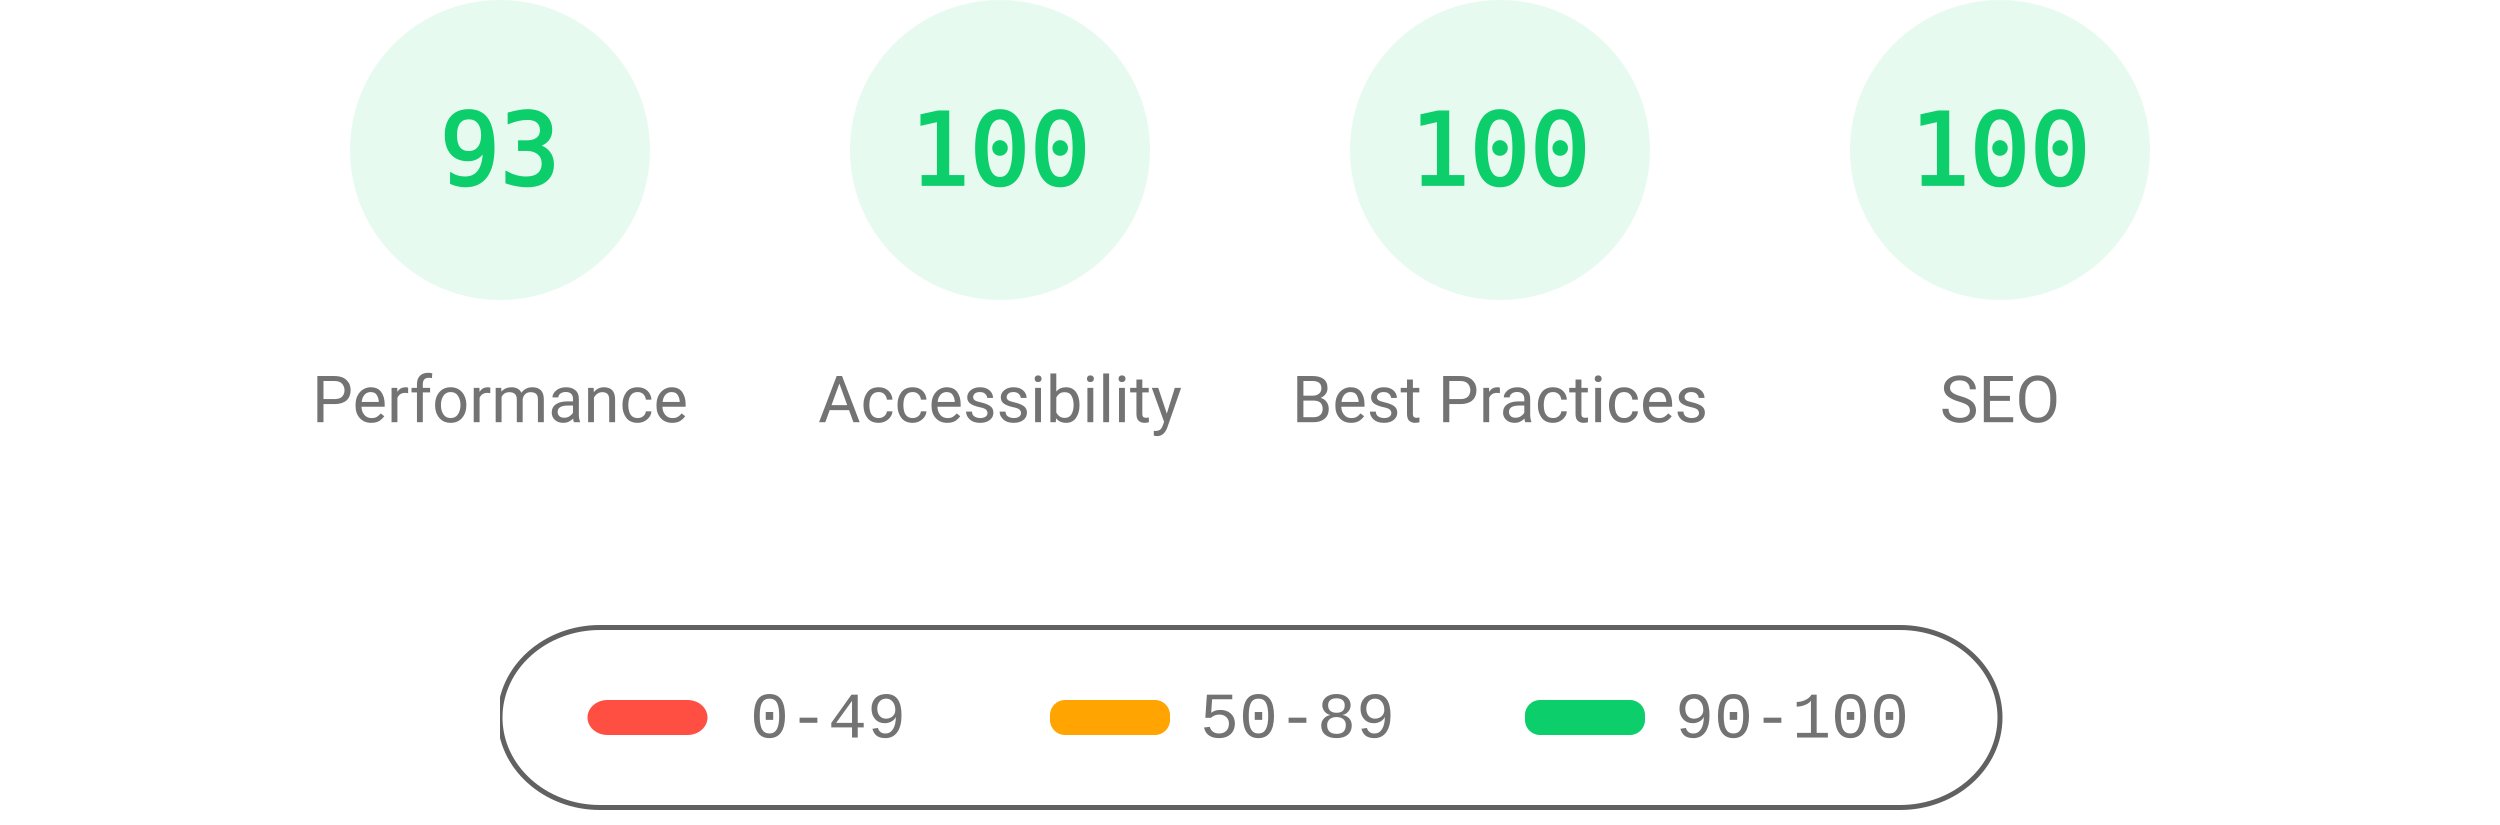
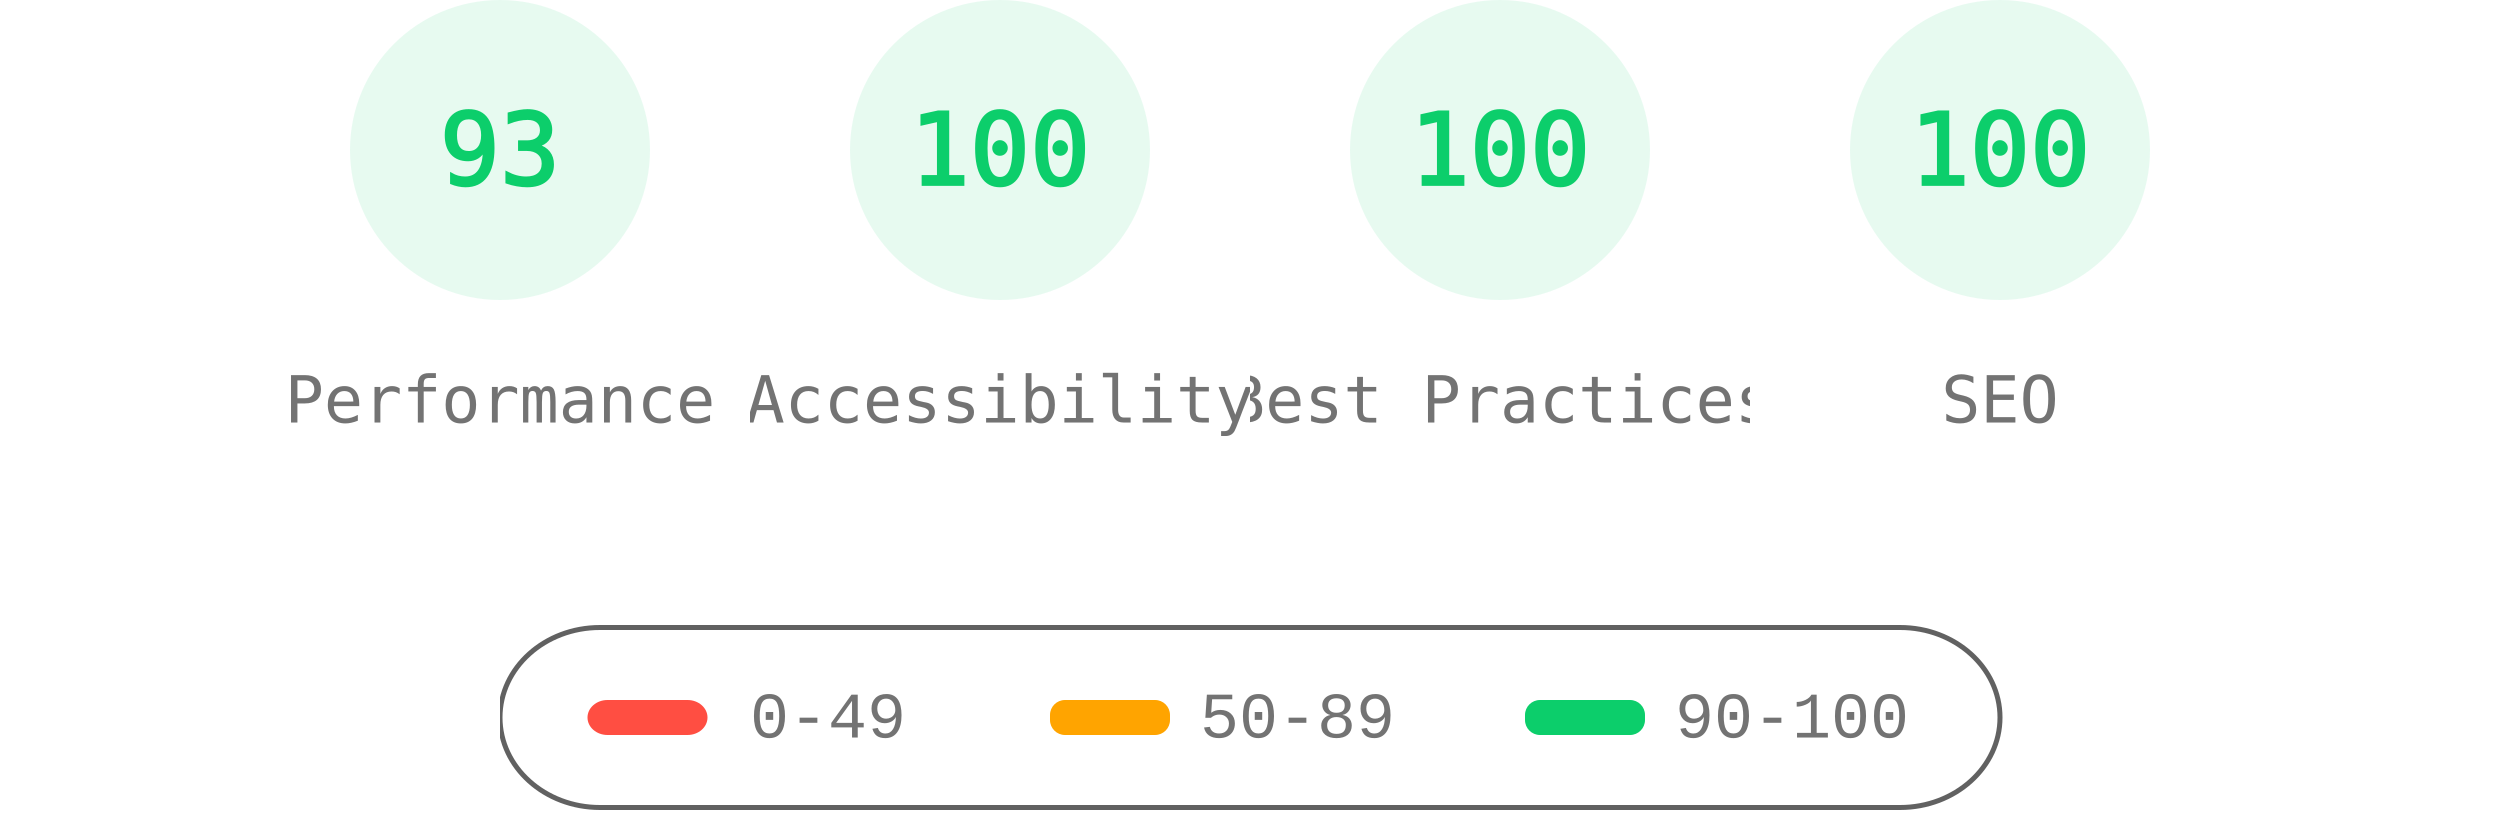
<svg xmlns="http://www.w3.org/2000/svg" class="theme--agnostic" fill="none" width="1000" height="330">
  <style>
			.gauge-base {
				opacity: 0.1
			}

			.gauge-arc {
				fill: none;
				animation-delay: 250ms;
				stroke-linecap: round;
				transform: rotate(-90deg);
				transform-origin: 100px 60px;
				animation: load-gauge 1s ease forwards
			}

			.guage-text {
				font-size: 40px;
				font-family: monospace;
				text-align: center
			}

			.guage-red {
				color: #ff4e42;
				fill: #ff4e42;
				stroke: #ff4e42
			}
			.guage-orange {
				color: #ffa400;
				fill: #ffa400;
				stroke: #ffa400
			}
			.guage-green {
				color: #0cce6b;
				fill: #0cce6b;
				stroke: #0cce6b
			}
			.theme--agnostic .guage-undefined {
				color: #5c5c5c;
				fill: #5c5c5c;
				stroke: #5c5c5c
			}
			.theme--light .guage-undefined {
				color: #1e1e1e;
				fill: #1e1e1e;
				stroke: #1e1e1e
			}
			.theme--dark .guage-undefined {
				color: #f5f5f5;
				fill: #f5f5f5;
				stroke: #f5f5f5
			}

			.guage-title {
				stroke: none;
				font-size: 26px;
				line-height: 26px;
- 				font-family: Roboto, Halvetica, Arial, sans-serif
+ 				font-family: monospace
			}
			.metric.guage-title {
				font-family: 'Courier New', Courier, monospace
			}
			.theme--agnostic .guage-title {
				color: #737373;
				fill: #737373
			}
			.theme--light .guage-title {
				color: #212121;
				fill: #212121
			}
			.theme--dark .guage-title {
				color: #f5f5f5;
				fill: #f5f5f5
			}

			@keyframes load-gauge {
				from {
					stroke-dasharray: 0 352.858
				}
			}
			.lh-gauge--pwa__disc {
				fill: #e0e0e0
			}
			.lh-gauge--pwa__logo {
				position: relative;
				fill: #b0b0b0
			}
			.lh-gauge--pwa__invisible {
				display: none
			}
			.lh-gauge--pwa__visible {
				display: inline
			}
			.guage-invisible {
				display: none
			}
			.lh-gauge--pwa__logo--primary-color {
				fill: #304ffe
			}
			.theme--agnostic .lh-gauge--pwa__logo--secondary-color {
				fill: #787878
			}
			.theme--light .lh-gauge--pwa__logo--secondary-color {
				fill: #3d3d3d
			}
			.theme--dark .lh-gauge--pwa__logo--secondary-color {
				fill: #d8b6b6
			}
			.theme--light #svg_2 {
				stroke: #00000022
			}
			.theme--agnostic #svg_2 {
				stroke: #616161
			}
			.theme--light #svg_2 {
				stroke: #00000022
			}
			.theme--dark #svg_2 {
				stroke: #f5f5f566
			}
		</style>
  <svg class="guage-div guage-perf guage-green" viewBox="0 0 200 200" width="200" height="200" x="100" y="0">
    <circle class="gauge-base" r="56" cx="100" cy="60" stroke-width="8" />
    <circle class="gauge-arc guage-arc-1" r="56" cx="100" cy="60" stroke-width="8" style="stroke-dasharray: 327.228, 351.858;" />
    <text class="guage-text" x="100px" y="60px" alignment-baseline="central" dominant-baseline="central" text-anchor="middle">93</text>
    <text class="guage-title" x="100px" y="160px" alignment-baseline="central" dominant-baseline="central" text-anchor="middle">Performance</text>
  </svg>,<svg class="guage-div guage-perf guage-green" viewBox="0 0 200 200" width="200" height="200" x="300" y="0">
    <circle class="gauge-base" r="56" cx="100" cy="60" stroke-width="8" />
    <circle class="gauge-arc guage-arc-1" r="56" cx="100" cy="60" stroke-width="8" style="stroke-dasharray: 351.858, 351.858;" />
    <text class="guage-text" x="100px" y="60px" alignment-baseline="central" dominant-baseline="central" text-anchor="middle">100</text>
    <text class="guage-title" x="100px" y="160px" alignment-baseline="central" dominant-baseline="central" text-anchor="middle">Accessibility</text>
  </svg>,<svg class="guage-div guage-perf guage-green" viewBox="0 0 200 200" width="200" height="200" x="500" y="0">
    <circle class="gauge-base" r="56" cx="100" cy="60" stroke-width="8" />
    <circle class="gauge-arc guage-arc-1" r="56" cx="100" cy="60" stroke-width="8" style="stroke-dasharray: 351.858, 351.858;" />
    <text class="guage-text" x="100px" y="60px" alignment-baseline="central" dominant-baseline="central" text-anchor="middle">100</text>
    <text class="guage-title" x="100px" y="160px" alignment-baseline="central" dominant-baseline="central" text-anchor="middle">Best Practices</text>
  </svg>,<svg class="guage-div guage-perf guage-green" viewBox="0 0 200 200" width="200" height="200" x="700" y="0">
    <circle class="gauge-base" r="56" cx="100" cy="60" stroke-width="8" />
    <circle class="gauge-arc guage-arc-1" r="56" cx="100" cy="60" stroke-width="8" style="stroke-dasharray: 351.858, 351.858;" />
    <text class="guage-text" x="100px" y="60px" alignment-baseline="central" dominant-baseline="central" text-anchor="middle">100</text>
    <text class="guage-title" x="100px" y="160px" alignment-baseline="central" dominant-baseline="central" text-anchor="middle">SEO</text>
  </svg>
  <svg width="604" height="76" x="200" y="250">
    <g>
      <rect fill="none" id="canvas_background" height="80" width="604" y="-1" x="-1" />
      <g display="none" overflow="visible" y="0" x="0" height="100%" width="100%" id="canvasGrid">
        <rect fill="url(#gridpattern)" stroke-width="0" y="0" x="0" height="100%" width="100%" />
      </g>
    </g>
    <g>
      <rect fill-opacity="0" stroke-width="2" rx="40" id="svg_2" height="72" width="600" y="1" x="0" fill="#000000" />
      <rect stroke="#000" rx="8" id="svg_3" height="14" width="48" y="30" x="35" stroke-opacity="null" stroke-width="0" fill="#ff4e42" />
      <rect stroke="#000" rx="6" id="svg_4" height="14" width="48" y="30" x="220" stroke-opacity="null" stroke-width="0" fill="#ffa400" />
      <rect stroke="#000" rx="6" id="svg_5" height="14" width="48" y="30" x="410" stroke-opacity="null" stroke-width="0" fill="#0cce6b" />
      <text class="metric guage-title" xml:space="preserve" text-anchor="start" font-size="26" id="svg_6" y="45" x="100" stroke-opacity="null" stroke-width="0" stroke="#000">0-49</text>
      <text class="metric guage-title" xml:space="preserve" text-anchor="start" font-size="26" id="svg_7" y="45" x="280" stroke-opacity="null" stroke-width="0" stroke="#000">50-89</text>
      <text class="metric guage-title" xml:space="preserve" text-anchor="start" font-size="26" id="svg_8" y="45" x="470" stroke-opacity="null" stroke-width="0" stroke="#000">90-100</text>
    </g>
  </svg>
</svg>
